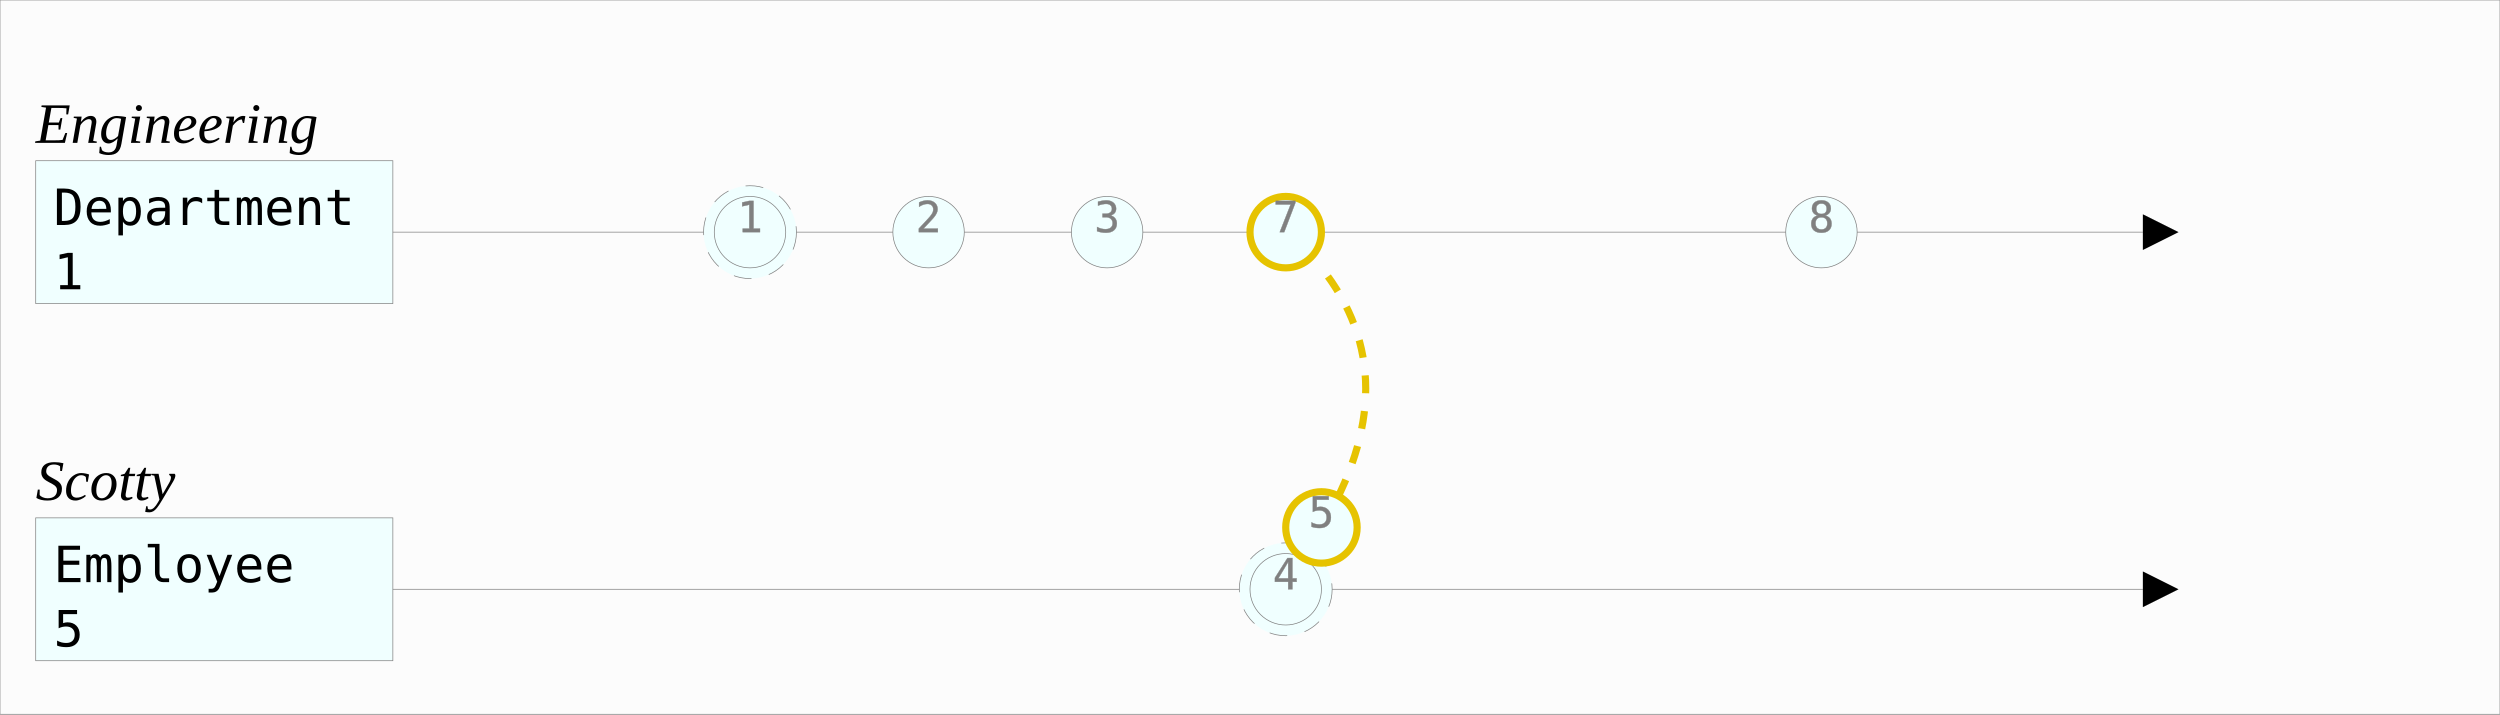
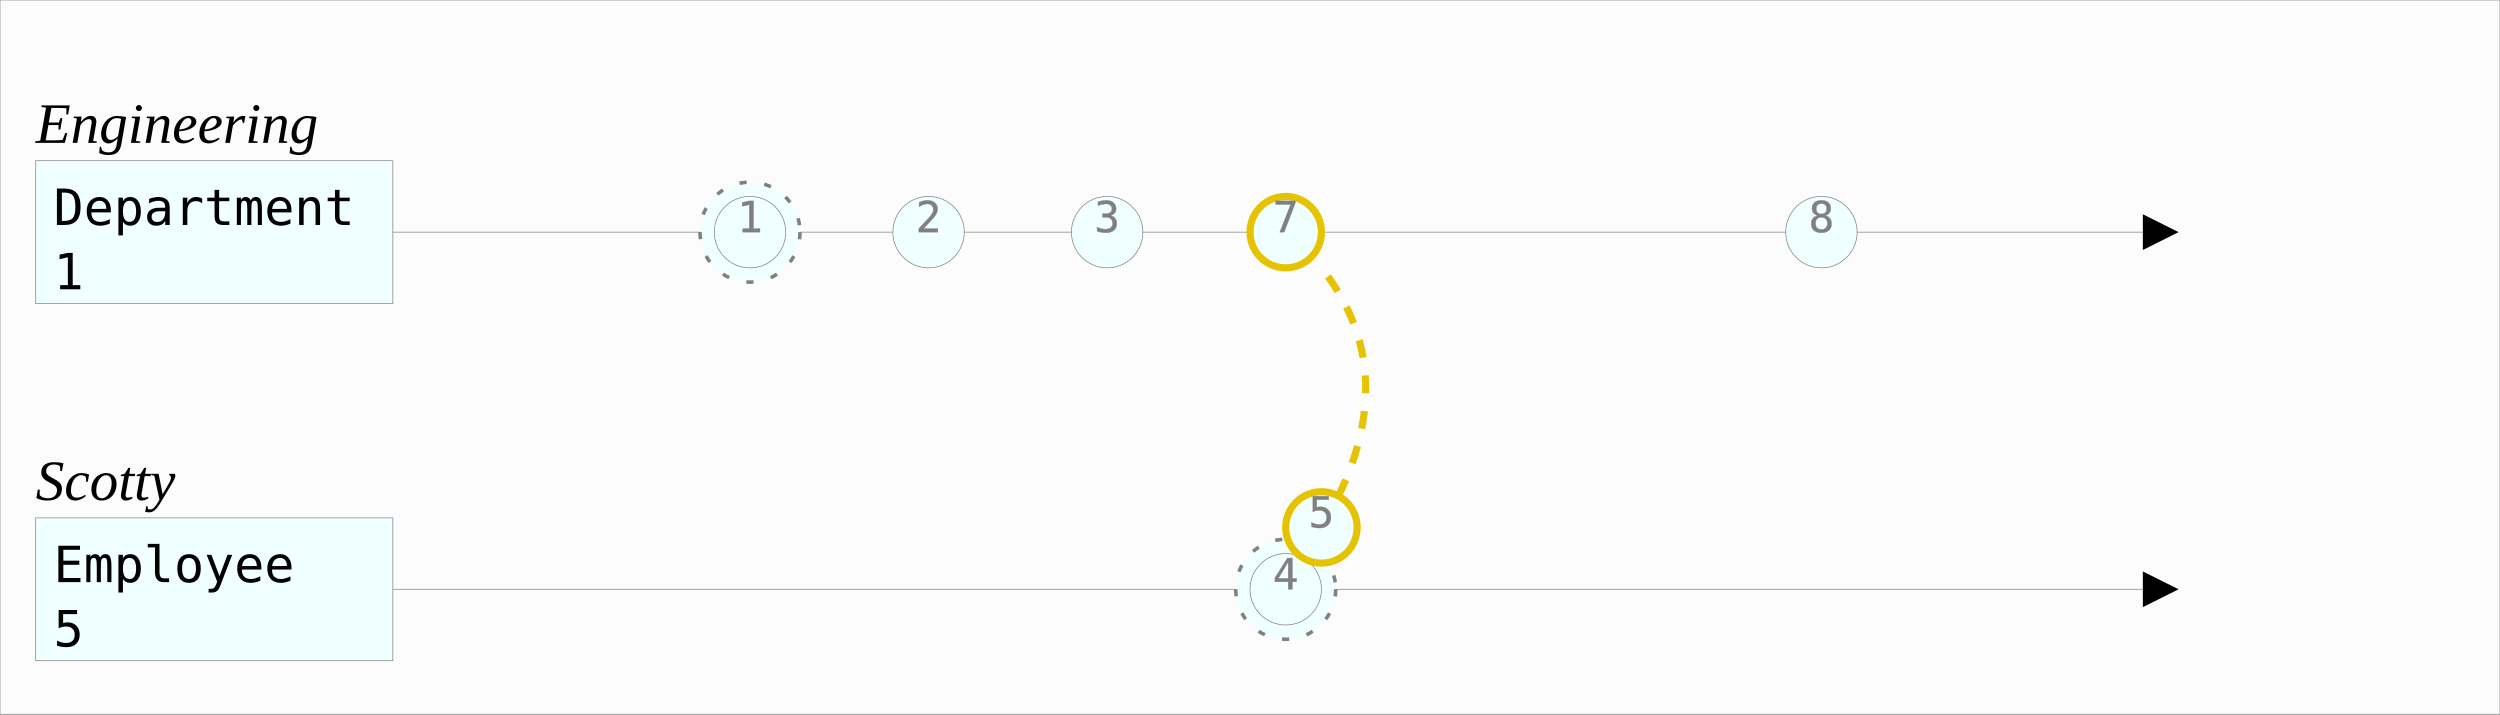
<svg xmlns="http://www.w3.org/2000/svg" height="200" width="700.0">
-   <style>/*  */
-         .background {
-             fill: #FCFCFC;
-             stroke-width: 0.2;
-             stroke: grey;
-         }
-         .aggregate {
-             fill: azure;
-             stroke-width: 0.2;
-             stroke: grey;
-         }
-         .aggregateText {
-             font-family: Menlo, monospace;
-             font-size: 14px;
-         }
-         .aggregateHeader {
-             font-family: "Times New Roman", serif;
-             font-size: 16px;
-             font-style: italic;
-         }
- 
-         .eventLine {
-             stroke: grey;
-             stroke-width: 0.2;
-         }
- 
-         .eventCreated {
-             fill: #FCFCFC;
-             stroke-width: 0.4;
-             stroke: #222;
-         }
-         .event circle {
-             fill: azure;
-             stroke-width: 0.2;
-             stroke: grey;
-         }
-         .event.Revert circle {
-             fill: #ffe5e5;
-         }
-         .event text {
-             font-family: Menlo, monospace;
-             font-size: 12px;
-             stroke: grey;
-             stroke-width: 0.1;
-             fill: grey;
-         }
-         .event circle.reverted {
-             fill: lightgrey !important;
-         }
-         
-         .event.DeprecatedBy circle {
-             fill: black;
-         }
-         .event.DeprecatedBy text {
-             fill: white;
-             stroke-width: 0;
-             font-weight: 100;
-         }
-         
-         .event.Deprecates circle {
-             fill: #e6c300;
-         }
-         .event.Deprecates text {
-             fill: white;
-             font-weight: bold;
-         }
-         .event.Join circle {
-             stroke-width: 2;
-             stroke: #e6c300;
-         }
-         .event.Disjoin circle {
-             stroke-width: 2;
-         }
-         /*  */</style>
+   <style>/*  */.background {
+   fill: #FCFCFC;
+   stroke-width: 0.2;
+   stroke: grey;
+ }
+ .aggregate rect {
+   fill: azure;
+   stroke-width: 0.2;
+   stroke: grey;
+ }
+ .aggregate text {
+   font-family: Menlo, monospace;
+   font-size: 14px;
+ }
+ .aggregate .description {
+   font-family: "Times New Roman", serif;
+   font-size: 16px;
+   font-style: italic;
+ }
+ .aggregate line {
+   stroke: grey;
+   stroke-width: 0.2;
+ }
+ .event path {
+   fill: transparent;
+   stroke-width: 2;
+ }
+ .event circle {
+   fill: azure;
+   stroke-width: 0.2;
+   stroke: grey;
+ }
+ .event text {
+   font-family: Menlo, monospace;
+   font-size: 12px;
+   stroke: grey;
+   stroke-width: 0.1;
+   fill: grey;
+   text-anchor: middle;
+   alignment-baseline: central;
+ }
+ .event circle.reverted {
+   fill: lightgrey !important;
+ }
+ .event.reverted path {
+   stroke-width: 0.2;
+ }
+ .event.Revert circle {
+   fill: #ffe5e5;
+ }
+ .event.Revert path {
+   stroke: red;
+   stroke-dasharray: 5, 5;
+   marker-end: url(#triangle);
+ }
+ .eventCreated {
+   fill: #FCFCFC;
+   stroke-width: 1 !important;
+   stroke: #222;
+ }
+ .event.DeprecatedBy circle {
+   fill: black;
+ }
+ .event.DeprecatedBy text {
+   fill: white;
+   stroke-width: 0;
+   font-weight: 100;
+ }
+ .event.DeprecatedBy path {
+   stroke: blue;
+   stroke-dasharray: 5, 5;
+   marker-end: url(#triangle);
+ }
+ .event.Deprecates circle {
+   fill: #e6c300;
+ }
+ .event.Deprecates text {
+   fill: white;
+   font-weight: bold;
+ }
+ .event.Join circle {
+   stroke-width: 2;
+   stroke: #e6c300;
+ }
+ .event.Join path {
+   stroke: #e6c300;
+   stroke-dasharray: 5, 5;
+ }
+ .event.Disjoin circle {
+   stroke-width: 2;
+ }
+ .event.Disjoin path {
+   stroke: gray;
+   stroke-dasharray: 2, 5;
+ }
+ /*  */</style>
  <rect x="0" y="0" width="700.0" height="200" class="background" />
  <defs>
    <marker id="triangle" viewBox="0 0 10 10" refX="0" refY="5" markerWidth="10" markerHeight="10" orient="auto" markerUnits="userSpaceOnUse">
      <path d="M 0 0 L 10 5 L 0 10 z" />
    </marker>
  </defs>
-   <g id="aggregate1737609652">
-     <rect x="10" y="45" width="100" height="40" class="aggregate" />
-     <text x="15" y="63" class="aggregateText">Department</text>
-     <text x="15" y="81" class="aggregateText">1</text>
-     <text x="10" y="40" class="aggregateHeader">Engineering</text>
+   <g id="aggregate1674453415" class="aggregate">
+     <rect x="10" y="45" width="100" height="40" />
+     <text x="15" y="63" class="type">Department</text>
+     <text x="15" y="81" class="id">1</text>
+     <text x="10" y="40" class="description">Engineering</text>
    <line x1="110" y1="65" x2="600.0" y2="65" class="eventLine" marker-end="url(#triangle)" />
  </g>
-   <g id="event214513961" class="event Normal">
-     <circle cx="210" cy="65" r="13" stroke-dasharray="5, 5" class="eventCreated Normal" />
+   <g id="event1362042490" class="event Normal ">
+     <circle cx="210" cy="65" r="14" stroke-dasharray="2, 5" class="eventCreated Normal" />
    <circle cx="210" cy="65" r="10" class="event Normal " />
-     <text x="210" y="65" class="eventId" text-anchor="middle" alignment-baseline="central">1</text>
+     <text x="210" y="65" class="eventId">1</text>
  </g>
-   <g id="event1631656381" class="event Normal">
+   <g id="event1896343973" class="event Normal ">
    <circle cx="260" cy="65" r="10" class="event Normal " />
-     <text x="260" y="65" class="eventId" text-anchor="middle" alignment-baseline="central">2</text>
+     <text x="260" y="65" class="eventId">2</text>
  </g>
-   <g id="event146045008" class="event Normal">
+   <g id="event436498061" class="event Normal ">
    <circle cx="310" cy="65" r="10" class="event Normal " />
-     <text x="310" y="65" class="eventId" text-anchor="middle" alignment-baseline="central">3</text>
+     <text x="310" y="65" class="eventId">3</text>
  </g>
-   <g id="event861594508" class="event Join">
+   <g id="event139835251" class="event Join ">
    <circle cx="360" cy="65" r="10" class="event Join " />
-     <text x="360" y="65" class="eventId" text-anchor="middle" alignment-baseline="central">7</text>
+     <text x="360" y="65" class="eventId">7</text>
  </g>
-   <g id="event1981781183" class="event Normal">
+   <g id="event555791565" class="event Normal ">
    <circle cx="510" cy="65" r="10" class="event Normal " />
-     <text x="510" y="65" class="eventId" text-anchor="middle" alignment-baseline="central">8</text>
+     <text x="510" y="65" class="eventId">8</text>
  </g>
-   <g id="aggregate536536880">
-     <rect x="10" y="145" width="100" height="40" class="aggregate" />
-     <text x="15" y="163" class="aggregateText">Employee</text>
-     <text x="15" y="181" class="aggregateText">5</text>
-     <text x="10" y="140" class="aggregateHeader">Scotty</text>
+   <g id="aggregate1864645517" class="aggregate">
+     <rect x="10" y="145" width="100" height="40" />
+     <text x="15" y="163" class="type">Employee</text>
+     <text x="15" y="181" class="id">5</text>
+     <text x="10" y="140" class="description">Scotty</text>
    <line x1="110" y1="165" x2="600.0" y2="165" class="eventLine" marker-end="url(#triangle)" />
  </g>
-   <g id="event883386983" class="event Normal">
-     <circle cx="360" cy="165" r="13" stroke-dasharray="5, 5" class="eventCreated Normal" />
+   <g id="event1450000610" class="event Normal ">
+     <circle cx="360" cy="165" r="14" stroke-dasharray="2, 5" class="eventCreated Normal" />
    <circle cx="360" cy="165" r="10" class="event Normal " />
-     <text x="360" y="165" class="eventId" text-anchor="middle" alignment-baseline="central">4</text>
+     <text x="360" y="165" class="eventId">4</text>
  </g>
-   <g id="event1342548476" class="event Join">
-     <path d="M370 147.679 Q 394.804 106.34, 370 75" stroke="#e6c300" fill="transparent" stroke-dasharray="5, 5" stroke-width="2" />
+   <g id="event1940294515" class="event Join ">
+     <path d="M370 147.679 Q 394.804 106.34, 370 75" />
    <circle cx="370" cy="147.679" r="10" class="event Join " />
-     <text x="370" y="147.679" class="eventId" text-anchor="middle" alignment-baseline="central">5</text>
+     <text x="370" y="147.679" class="eventId">5</text>
  </g>
</svg>
